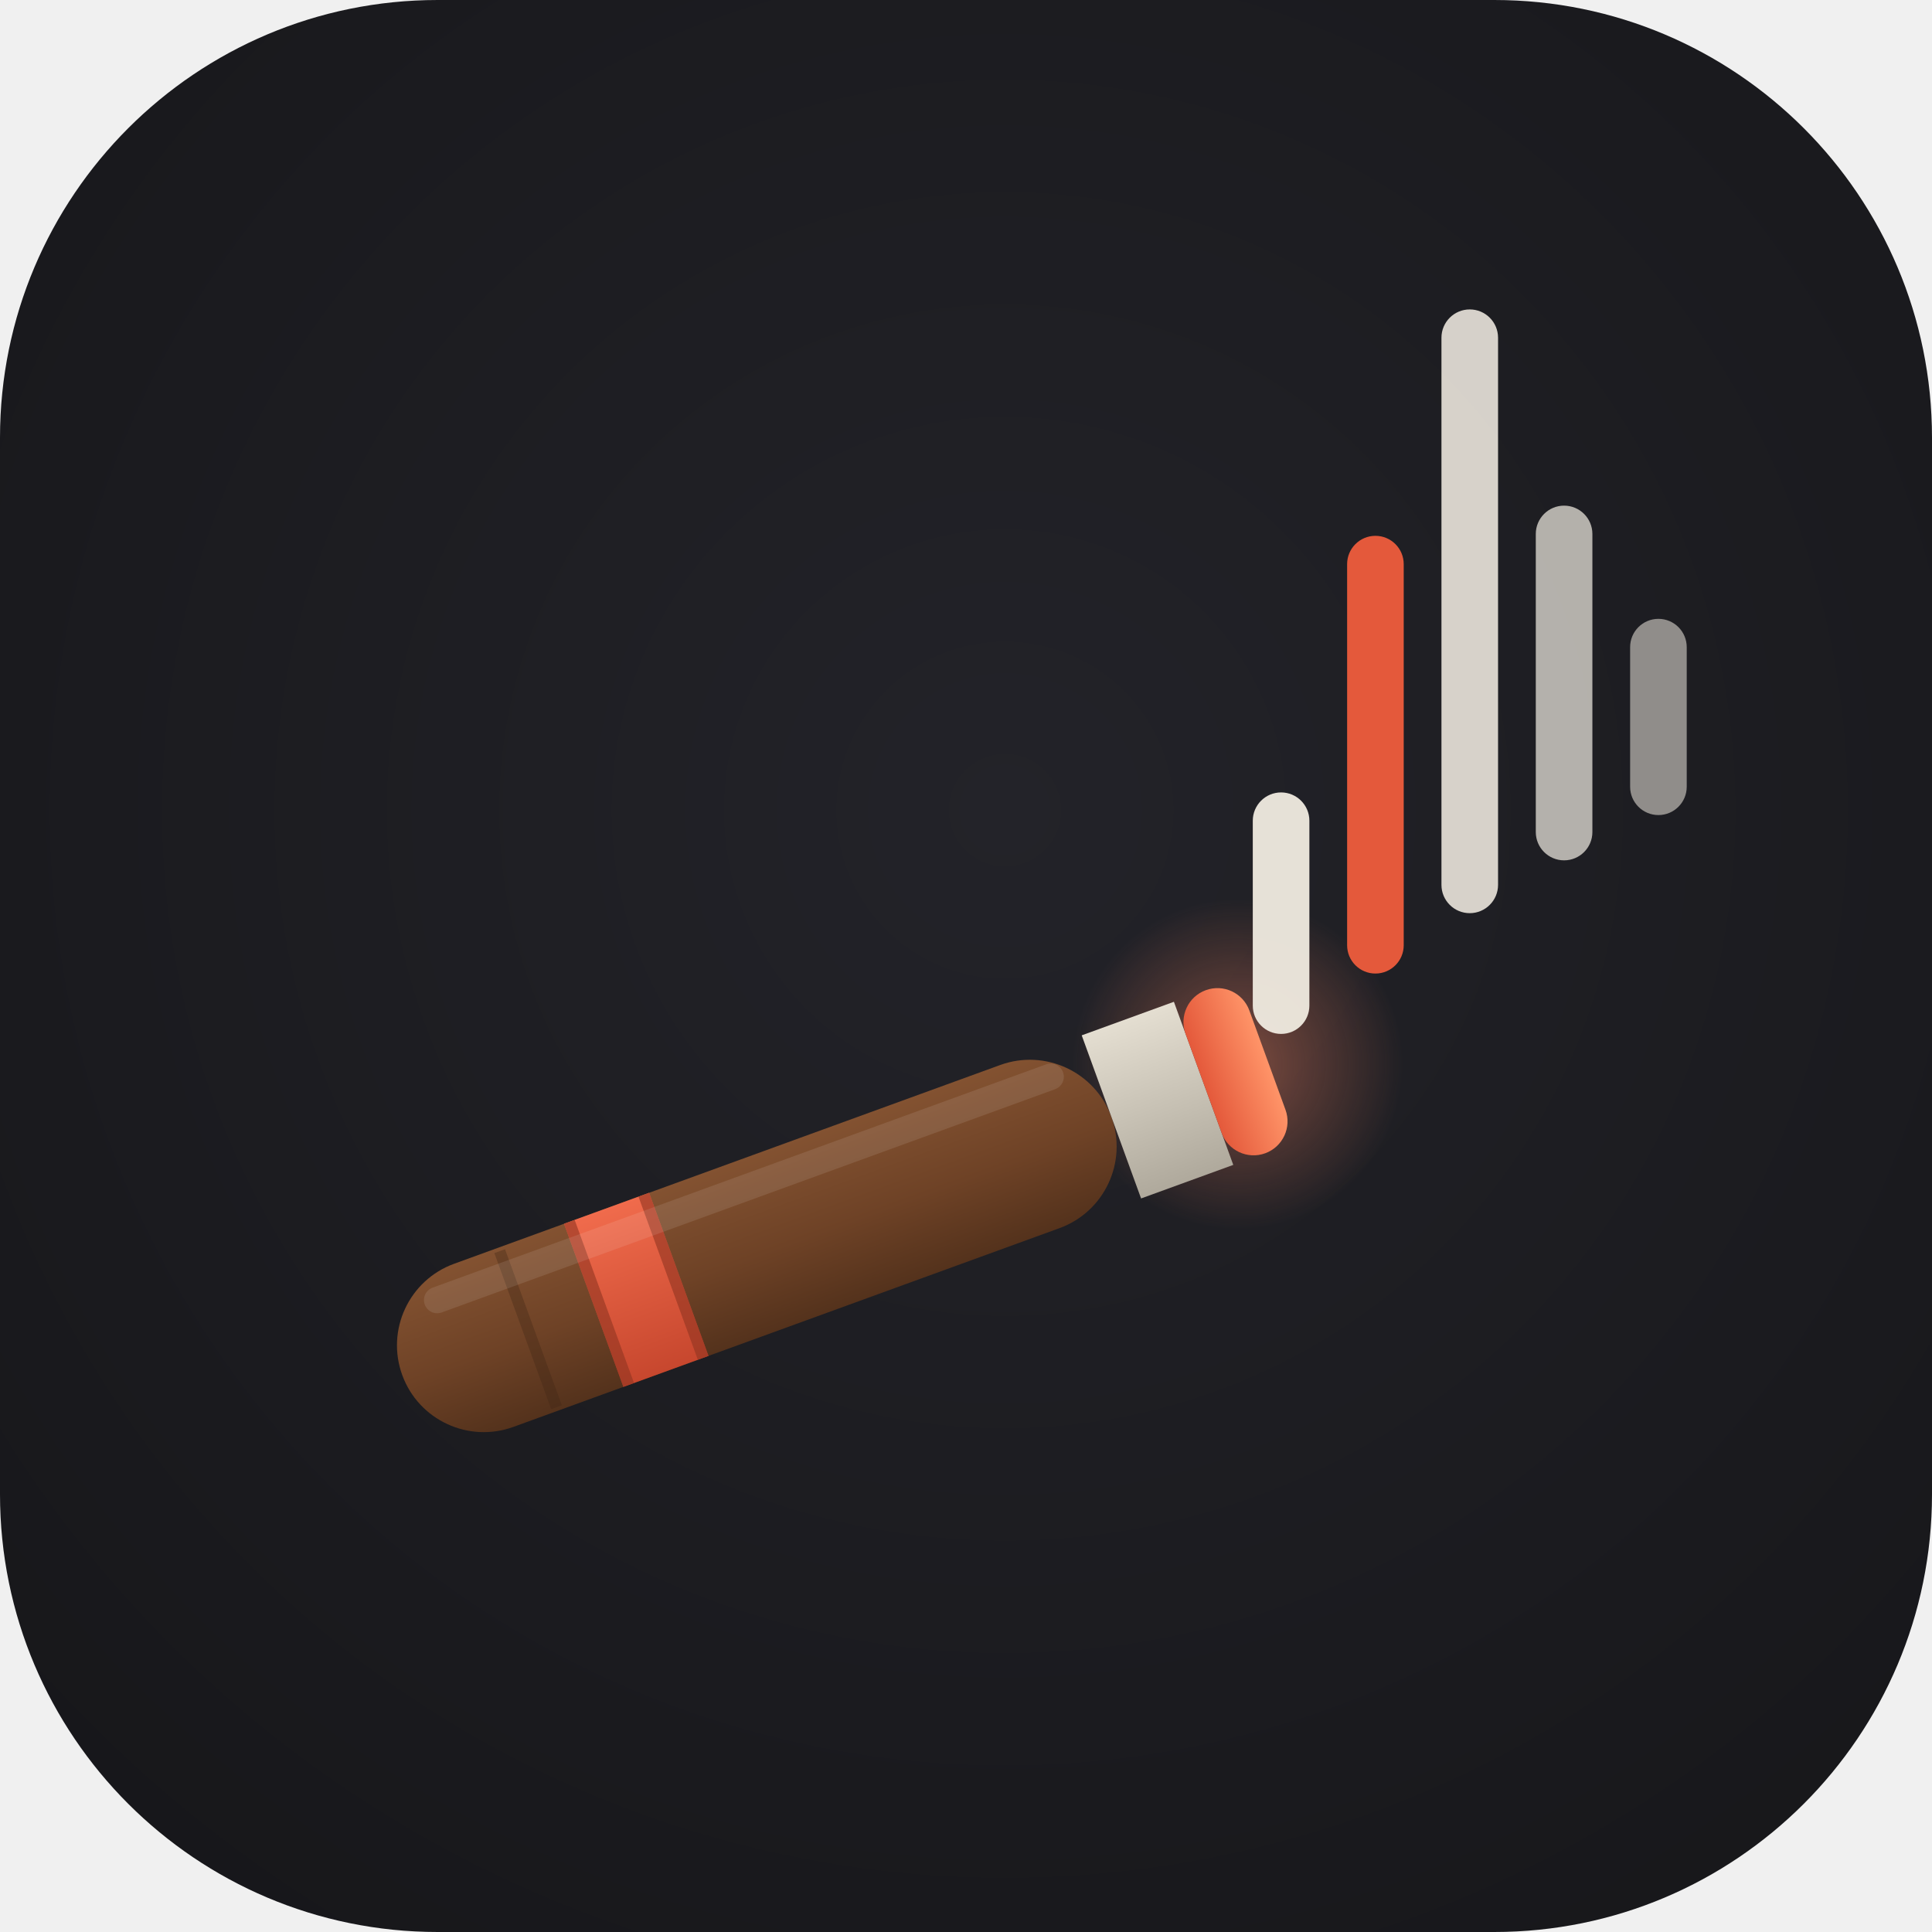
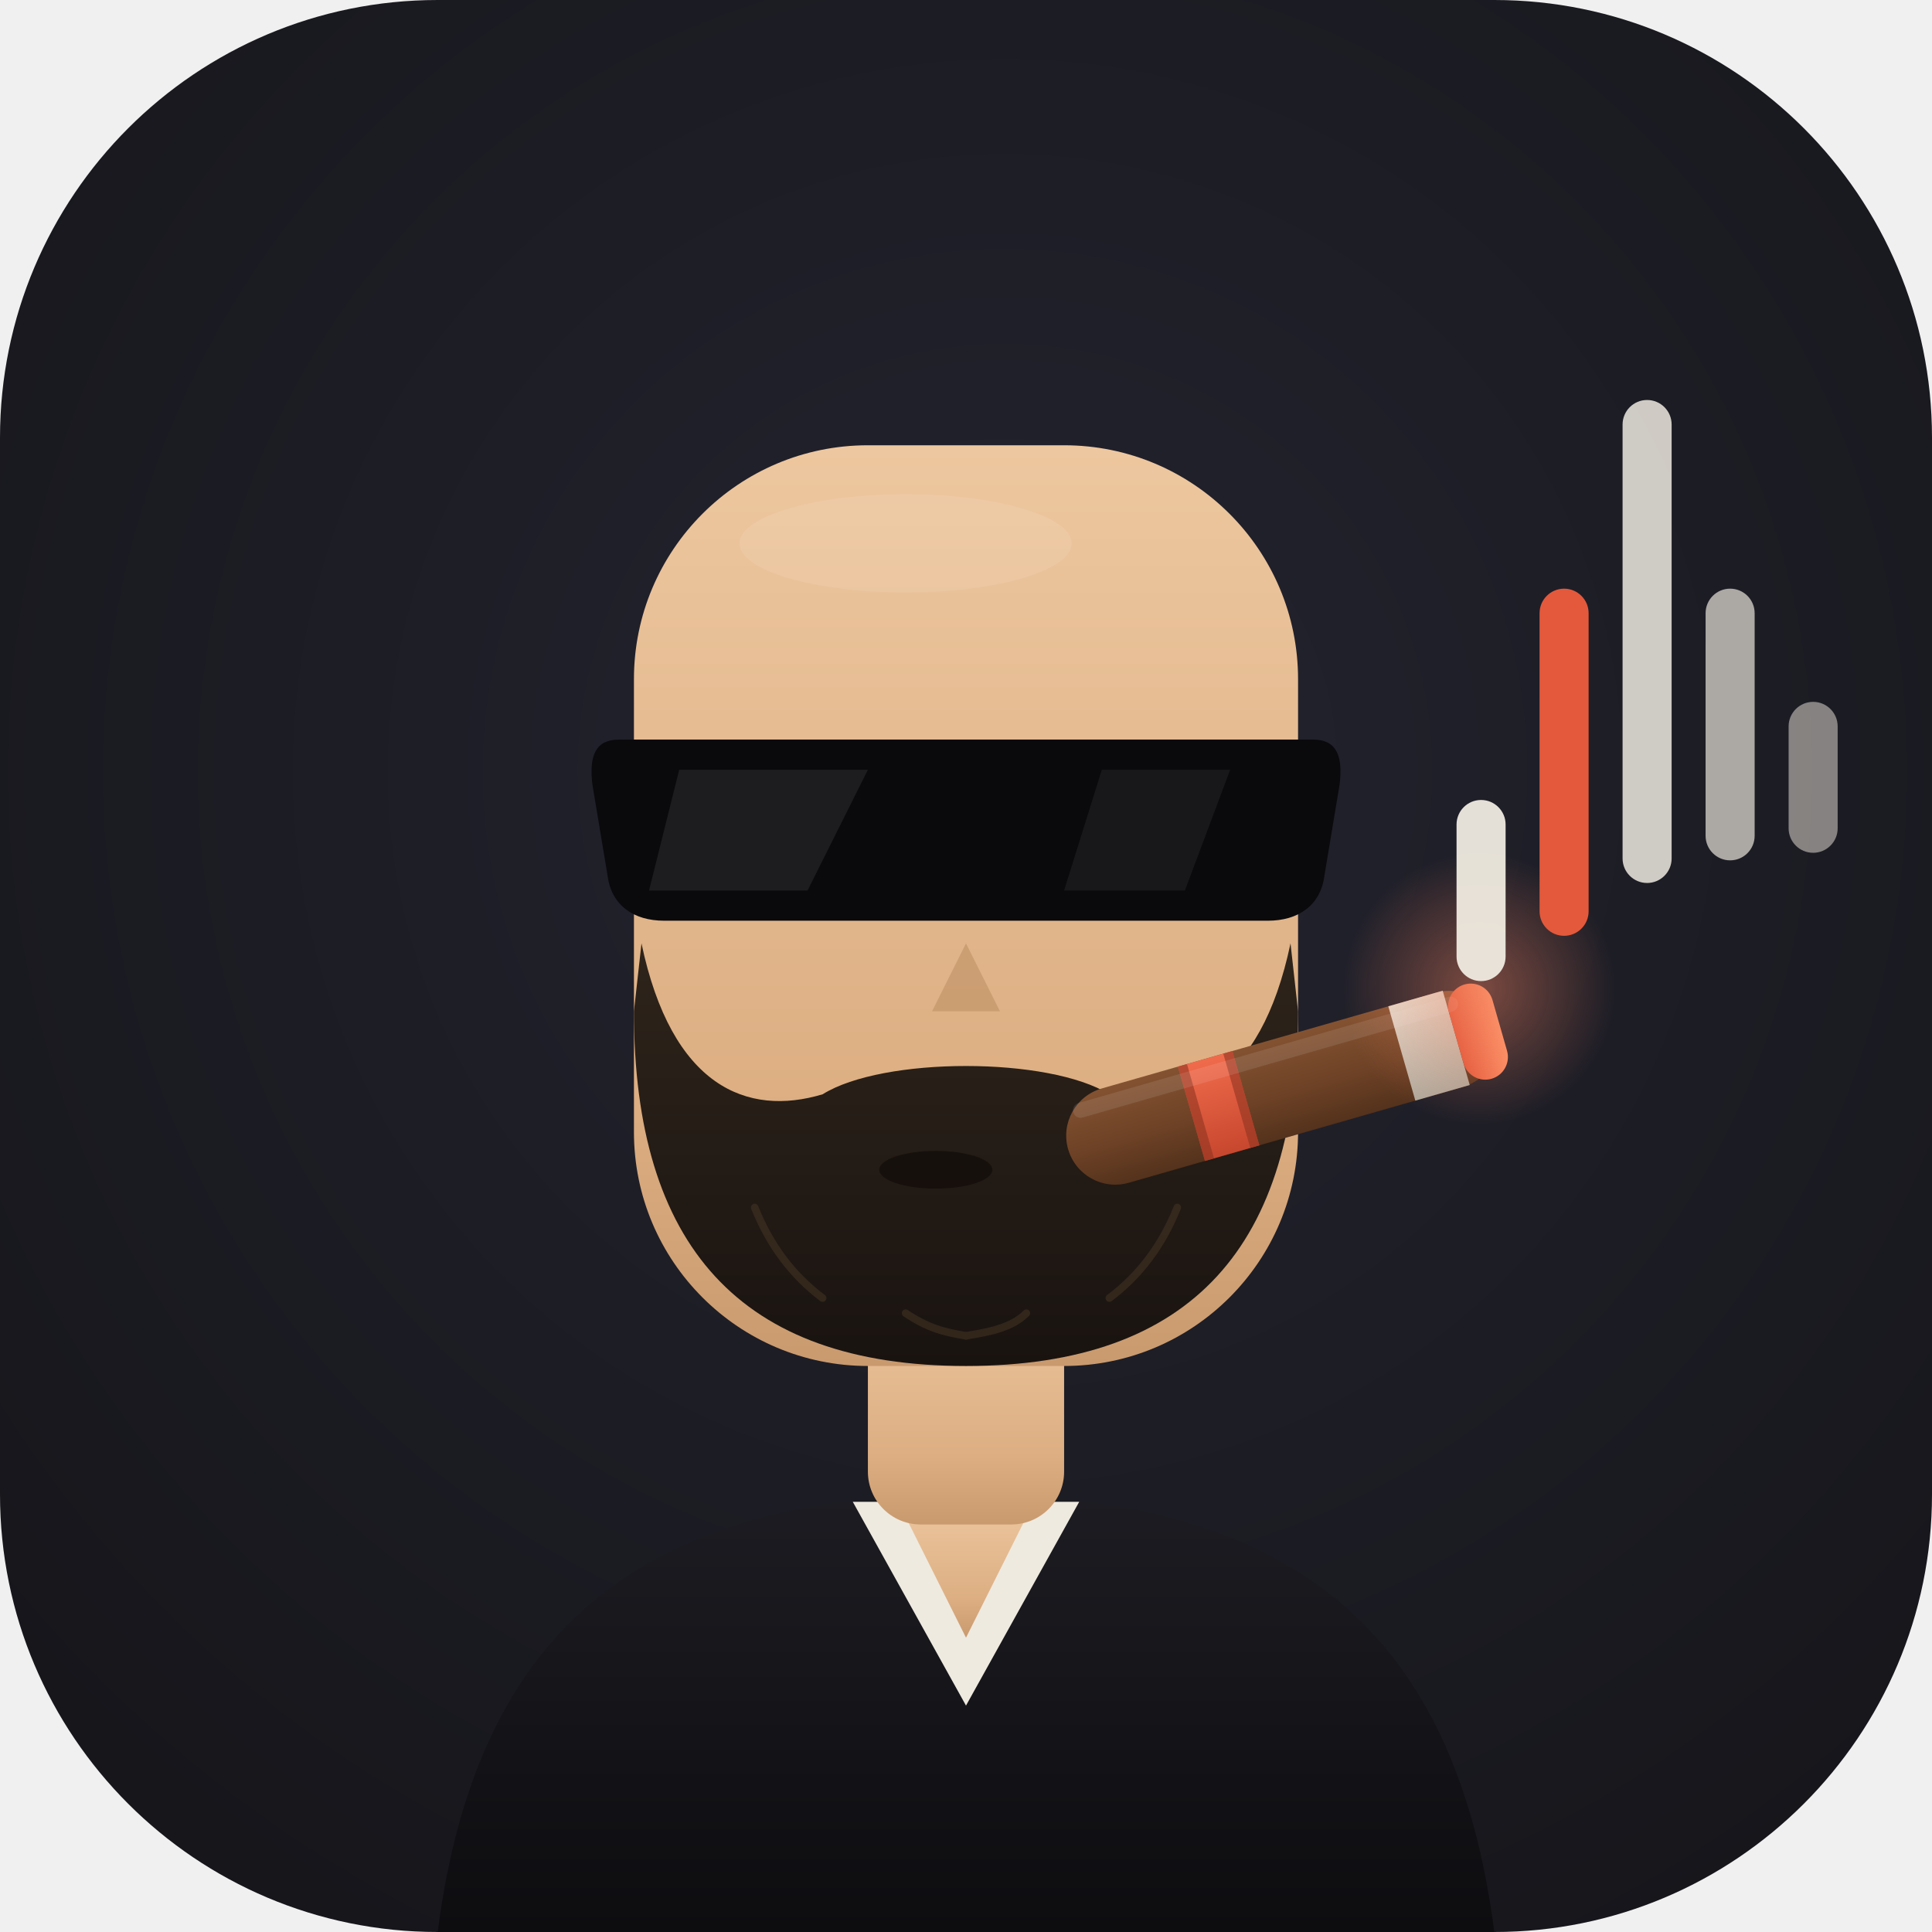
<svg xmlns="http://www.w3.org/2000/svg" viewBox="0 0 512 512" width="512" height="512">
  <defs>
-     <radialGradient id="bgGlow" cx="52%" cy="42%" r="75%">
-       <stop offset="0%" stop-color="#232329" />
-       <stop offset="100%" stop-color="#161619" />
+     <radialGradient id="bgGlow" cx="52%" cy="40%" r="78%">
+       <stop offset="0%" stop-color="#242430" />
+       <stop offset="100%" stop-color="#141418" />
    </radialGradient>
+     <linearGradient id="skin" x1="0" y1="0" x2="0" y2="1">
+       <stop offset="0%" stop-color="#EDC79F" />
+       <stop offset="70%" stop-color="#DDAF83" />
+       <stop offset="100%" stop-color="#C99A6E" />
+     </linearGradient>
+     <linearGradient id="beard" x1="0" y1="0" x2="0" y2="1">
+       <stop offset="0%" stop-color="#2E241B" />
+       <stop offset="100%" stop-color="#191310" />
+     </linearGradient>
+     <linearGradient id="suit" x1="0" y1="0" x2="0" y2="1">
+       <stop offset="0%" stop-color="#1C1C22" />
+       <stop offset="100%" stop-color="#0D0D10" />
+     </linearGradient>
    <linearGradient id="body" x1="0" y1="0" x2="0" y2="1">
      <stop offset="0%" stop-color="#835231" />
      <stop offset="55%" stop-color="#6E4226" />
      <stop offset="100%" stop-color="#54321C" />
    </linearGradient>
    <linearGradient id="band" x1="0" y1="0" x2="0" y2="1">
      <stop offset="0%" stop-color="#F06B4C" />
      <stop offset="100%" stop-color="#C7472E" />
    </linearGradient>
    <linearGradient id="ash" x1="0" y1="0" x2="0" y2="1">
      <stop offset="0%" stop-color="#E4DED1" />
      <stop offset="100%" stop-color="#AFA99C" />
    </linearGradient>
    <linearGradient id="ember" x1="0" y1="0" x2="1" y2="0">
      <stop offset="0%" stop-color="#E4593B" />
      <stop offset="100%" stop-color="#FF9468" />
    </linearGradient>
    <radialGradient id="emberGlow" cx="50%" cy="50%" r="50%">
      <stop offset="0%" stop-color="#F0805F" stop-opacity="0.45" />
      <stop offset="100%" stop-color="#F0805F" stop-opacity="0" />
    </radialGradient>
  </defs>
  <rect width="512" height="512" rx="116" fill="url(#bgGlow)" />
-   <circle cx="328" cy="282" r="44" fill="url(#emberGlow)" />
-   <g transform="rotate(-20 215 326)">
-     <rect x="100" y="302" width="200" height="46" rx="23" fill="url(#body)" />
-     <rect x="134" y="303" width="3" height="44" fill="#3E2413" opacity="0.35" />
-     <rect x="154" y="302" width="24" height="46" fill="url(#band)" />
-     <rect x="154" y="302" width="3" height="46" fill="#8F3320" opacity="0.6" />
-     <rect x="175" y="302" width="3" height="46" fill="#8F3320" opacity="0.6" />
-     <rect x="300" y="302" width="26" height="46" fill="url(#ash)" />
-     <rect x="326" y="302" width="18" height="46" rx="9" fill="url(#ember)" />
-     <rect x="112" y="306" width="180" height="7" rx="3.5" fill="#FFFFFF" opacity="0.10" />
+   <path d="M116 512 C 126 434, 168 396, 256 396 C 344 396, 386 434, 396 512 Z" fill="url(#suit)" />
+   <path d="M226 398 L 286 398 L 256 452 Z" fill="#EFEAE0" />
+   <path d="M238 398 L 274 398 L 256 434 Z" fill="url(#skin)" />
+   <rect x="230" y="340" width="52" height="64" rx="14" fill="url(#skin)" />
+   <rect x="230" y="340" width="52" height="18" fill="#B8895E" opacity="0.55" />
+   <rect x="168" y="118" width="176" height="244" rx="62" fill="url(#skin)" />
+   <ellipse cx="240" cy="144" rx="44" ry="13" fill="#FFFFFF" opacity="0.08" />
+   <path d="M170 250            C 178 288, 198 296, 218 290            C 234 280, 278 280, 294 290            C 314 296, 334 288, 342 250            L 344 268            C 344 330, 316 362, 256 362            C 196 362, 168 330, 168 268            Z" fill="url(#beard)" />
+   <ellipse cx="248" cy="310" rx="15" ry="5" fill="#0D0906" opacity="0.6" />
+   <g stroke="#4A3826" stroke-width="2" opacity="0.5" fill="none" stroke-linecap="round">
+     <path d="M200 320 C 204 330, 210 338, 218 344" />
+     <path d="M312 320 C 308 330, 302 338, 294 344" />
+     <path d="M240 348 C 246 352, 250 353, 256 354" />
+     <path d="M272 348 C 268 352, 262 353, 256 354" />
  </g>
+   <path d="M164 196            L 348 196            C 354 196, 356 200, 355 208            L 351 232            C 350 240, 344 244, 336 244            L 176 244            C 168 244, 162 240, 161 232            L 157 208            C 156 200, 158 196, 164 196            Z" fill="#0A0A0D" />
+   <path d="M180 204 L 230 204 L 214 236 L 172 236 Z" fill="#FFFFFF" opacity="0.08" />
+   <path d="M292 204 L 326 204 L 314 236 L 282 236 Z" fill="#FFFFFF" opacity="0.06" />
+   <path d="M247 268 L 265 268 L 256 250 Z" fill="#B8895E" opacity="0.5" />
+   <g transform="rotate(-16 288 300)">
+     <rect x="282" y="290" width="118" height="26" rx="13" fill="url(#body)" />
+     <rect x="316" y="290" width="15" height="26" fill="url(#band)" />
+     <rect x="316" y="290" width="2.5" height="26" fill="#8F3320" opacity="0.6" />
+     <rect x="328.5" y="290" width="2.5" height="26" fill="#8F3320" opacity="0.6" />
+     <rect x="374" y="290" width="15" height="26" fill="url(#ash)" />
+     <rect x="389" y="290" width="12" height="26" rx="6" fill="url(#ember)" />
+     <rect x="286" y="292" width="106" height="4" rx="2" fill="#FFFFFF" opacity="0.10" />
+   </g>
+   <circle cx="392" cy="262" r="36" fill="url(#emberGlow)" />
  <g fill="#EFEAE0">
-     <rect x="332" y="210" width="15" height="64" rx="7.5" opacity="0.95" />
-     <rect x="357" y="142" width="15" height="116" rx="7.5" fill="#E4593B" />
-     <rect x="382" y="82" width="15" height="160" rx="7.5" opacity="0.88" />
-     <rect x="407" y="134" width="15" height="94" rx="7.5" opacity="0.72" />
-     <rect x="432" y="164" width="15" height="52" rx="7.5" opacity="0.55" />
+     <rect x="386" y="212" width="13" height="48" rx="6.5" opacity="0.95" />
+     <rect x="408" y="156" width="13" height="92" rx="6.5" fill="#E4593B" />
+     <rect x="430" y="106" width="13" height="128" rx="6.5" opacity="0.85" />
+     <rect x="452" y="156" width="13" height="72" rx="6.5" opacity="0.68" />
+     <rect x="474" y="186" width="13" height="40" rx="6.5" opacity="0.5" />
  </g>
</svg>
